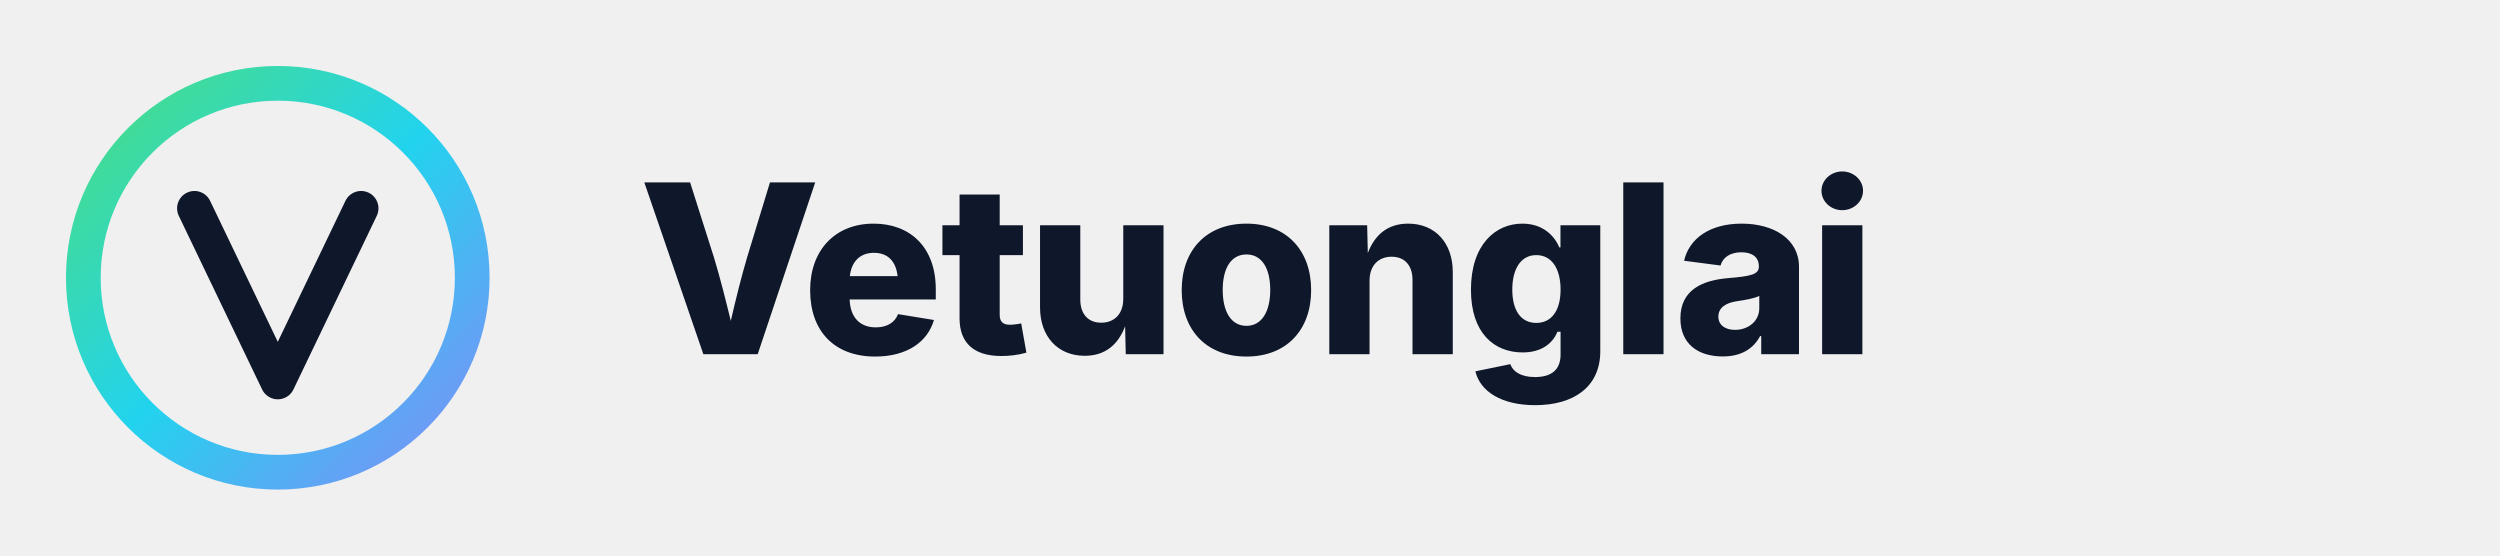
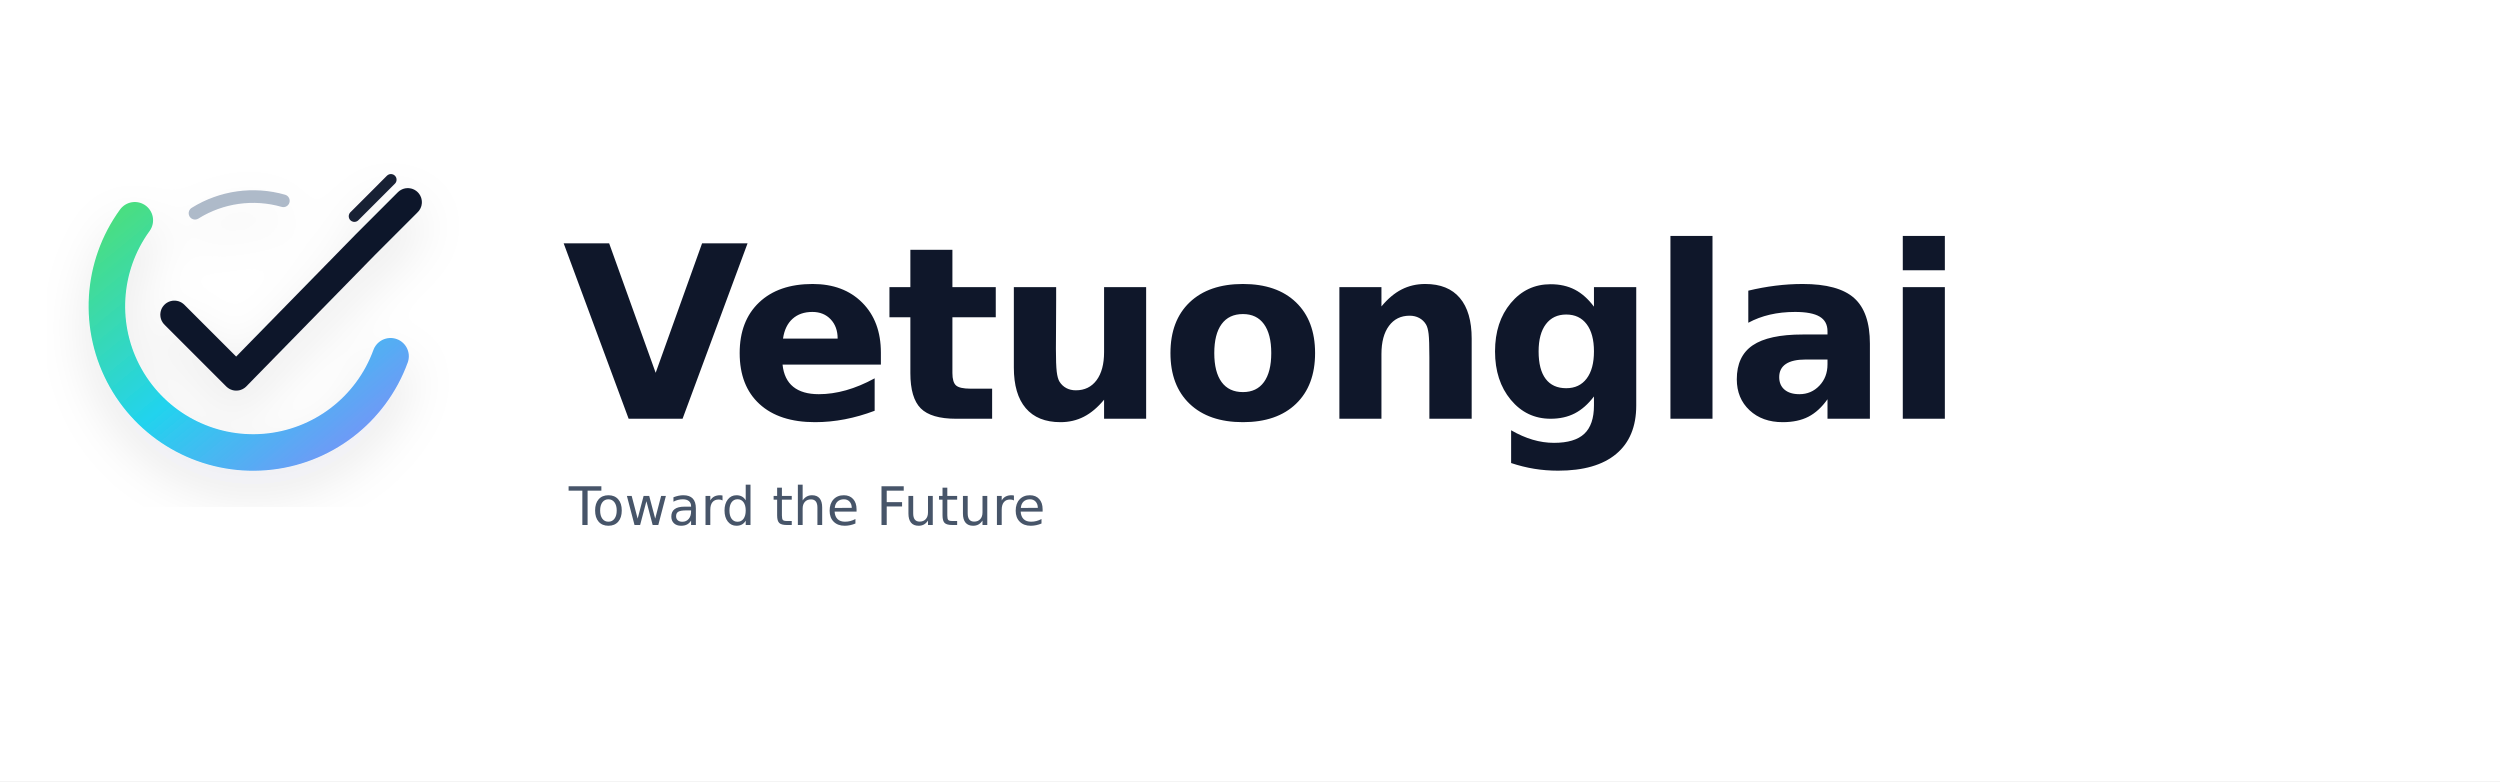
- <svg xmlns="http://www.w3.org/2000/svg" viewBox="0 0 360 80" role="img" aria-label="Vetuonglai">
+ <svg xmlns="http://www.w3.org/2000/svg" width="1600" height="500" viewBox="0 0 1600 500">
  <defs>
-     <linearGradient id="vtl-grad" x1="0" y1="0" x2="1" y2="1">
+     <linearGradient id="grad" x1="0%" y1="0%" x2="100%" y2="100%">
      <stop offset="0%" stop-color="#4ADE80" />
      <stop offset="50%" stop-color="#22D3EE" />
      <stop offset="100%" stop-color="#818CF8" />
    </linearGradient>
+     <linearGradient id="pastel" x1="0%" y1="0%" x2="100%" y2="100%">
+       <stop offset="0%" stop-color="#86EFAC" />
+       <stop offset="50%" stop-color="#67E8F9" />
+       <stop offset="100%" stop-color="#A5B4FC" />
+     </linearGradient>
+     <filter id="shadow" x="-20%" y="-20%" width="140%" height="140%">
+       <feDropShadow dx="0" dy="14" stdDeviation="16" flood-color="#0F172A" flood-opacity="0.10" />
+     </filter>
+     <filter id="soft" x="-20%" y="-20%" width="140%" height="140%">
+       <feGaussianBlur stdDeviation="22" />
+     </filter>
  </defs>
-   <g>
-     <circle cx="40" cy="40" r="28" fill="none" stroke="url(#vtl-grad)" stroke-width="5" />
-     <path d="M28 30 L40 55 L52 30" fill="none" stroke="#0F172A" stroke-width="5" stroke-linecap="round" stroke-linejoin="round" />
+   <rect width="100%" height="100%" fill="#FFFFFF" />
+   <g filter="url(#shadow)">
+     <g transform="translate(36 70) scale(0.9)">
+       <path d="M 55.86 78.87 A 104.00 104.00 0 1 0 237.73 175.57" fill="none" stroke="url(#grad)" stroke-width="26" stroke-linecap="round" />
+       <path d="M 98.67 73.85 A 78.00 78.00 0 0 1 161.50 65.02" fill="none" stroke="#94A3B8" stroke-width="9" stroke-linecap="round" opacity="0.75" />
+       <path d="M 84 146 L 128 190 L 220 96 L 250 66" fill="none" stroke="#0F172A" stroke-width="20" stroke-linecap="round" stroke-linejoin="round" />
+       <path d="M 212 76 L 238 50" fill="none" stroke="#0F172A" stroke-width="8" stroke-linecap="round" opacity="0.95" />
+     </g>
  </g>
-   <text x="92" y="51" font-family="'Plus Jakarta Sans','Inter',system-ui,sans-serif" font-weight="800" font-size="34" letter-spacing="-0.5" fill="#0F172A">Vetuonglai</text>
+   <text x="360" y="268" font-family="DejaVu Sans, Inter, Arial, sans-serif" font-size="154" font-weight="800" letter-spacing="-4" fill="#0F172A">Vetuonglai</text>
+   <text x="364" y="336" font-family="DejaVu Sans, Inter, Arial, sans-serif" font-size="34" font-weight="400" fill="#475569">Toward the Future</text>
</svg>
